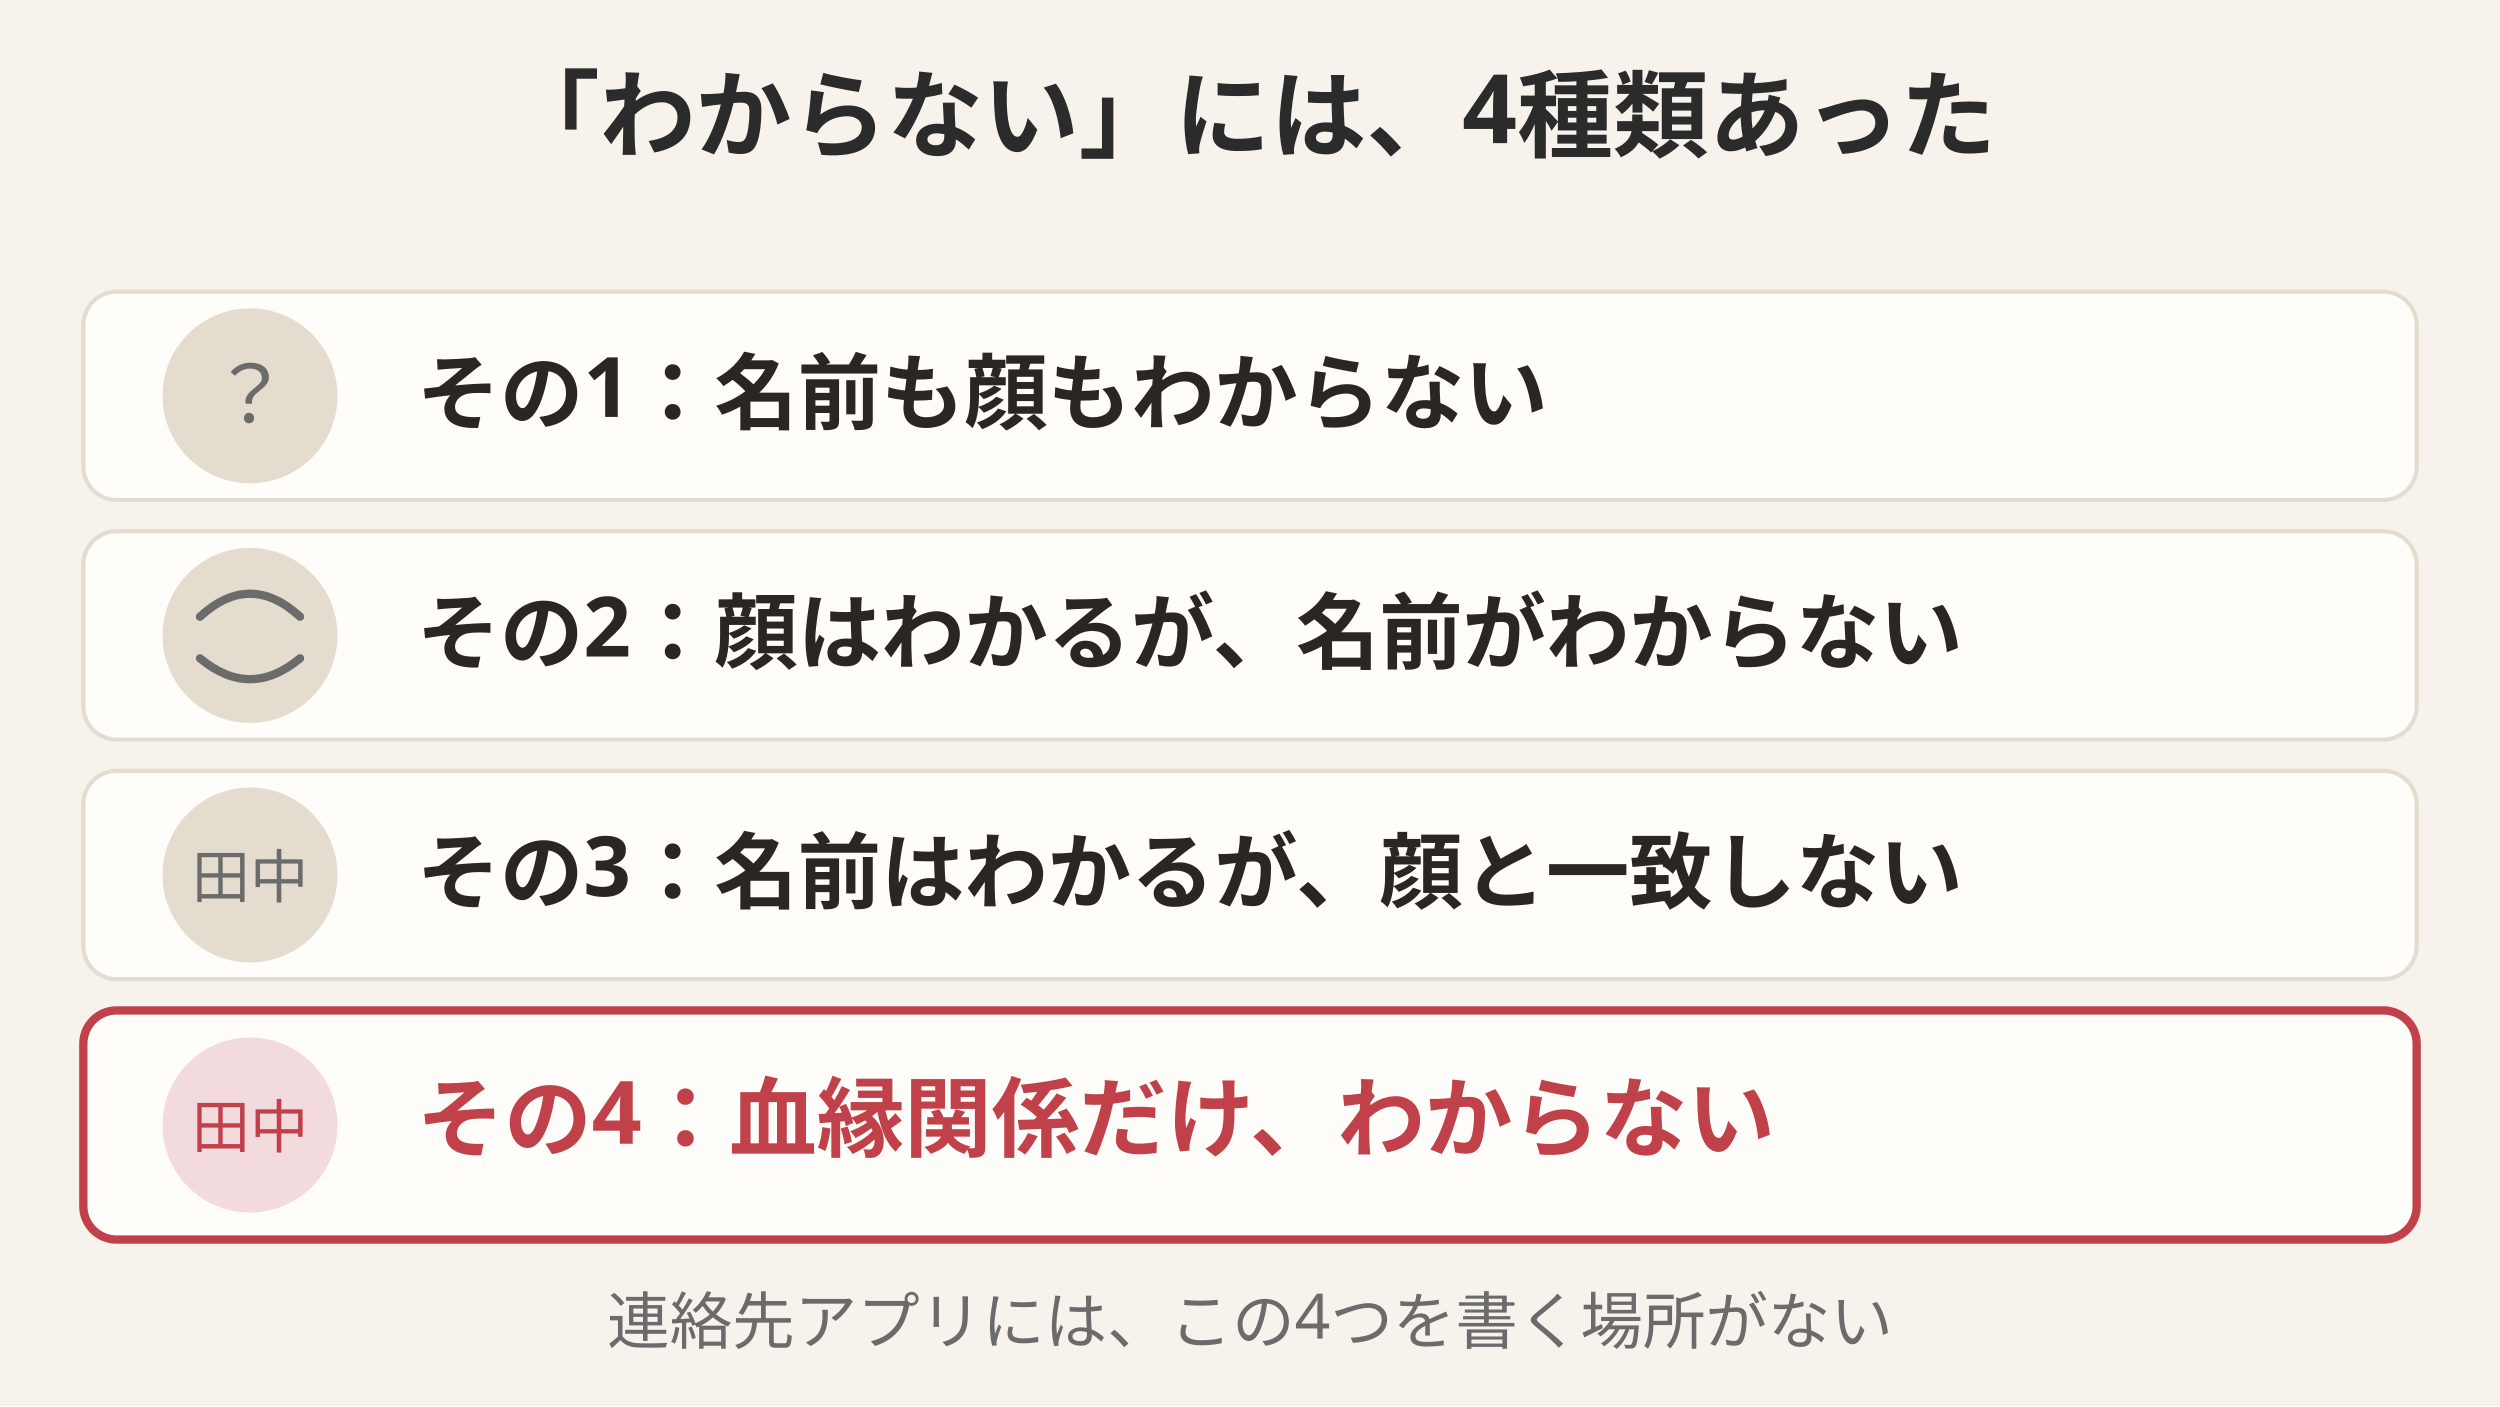
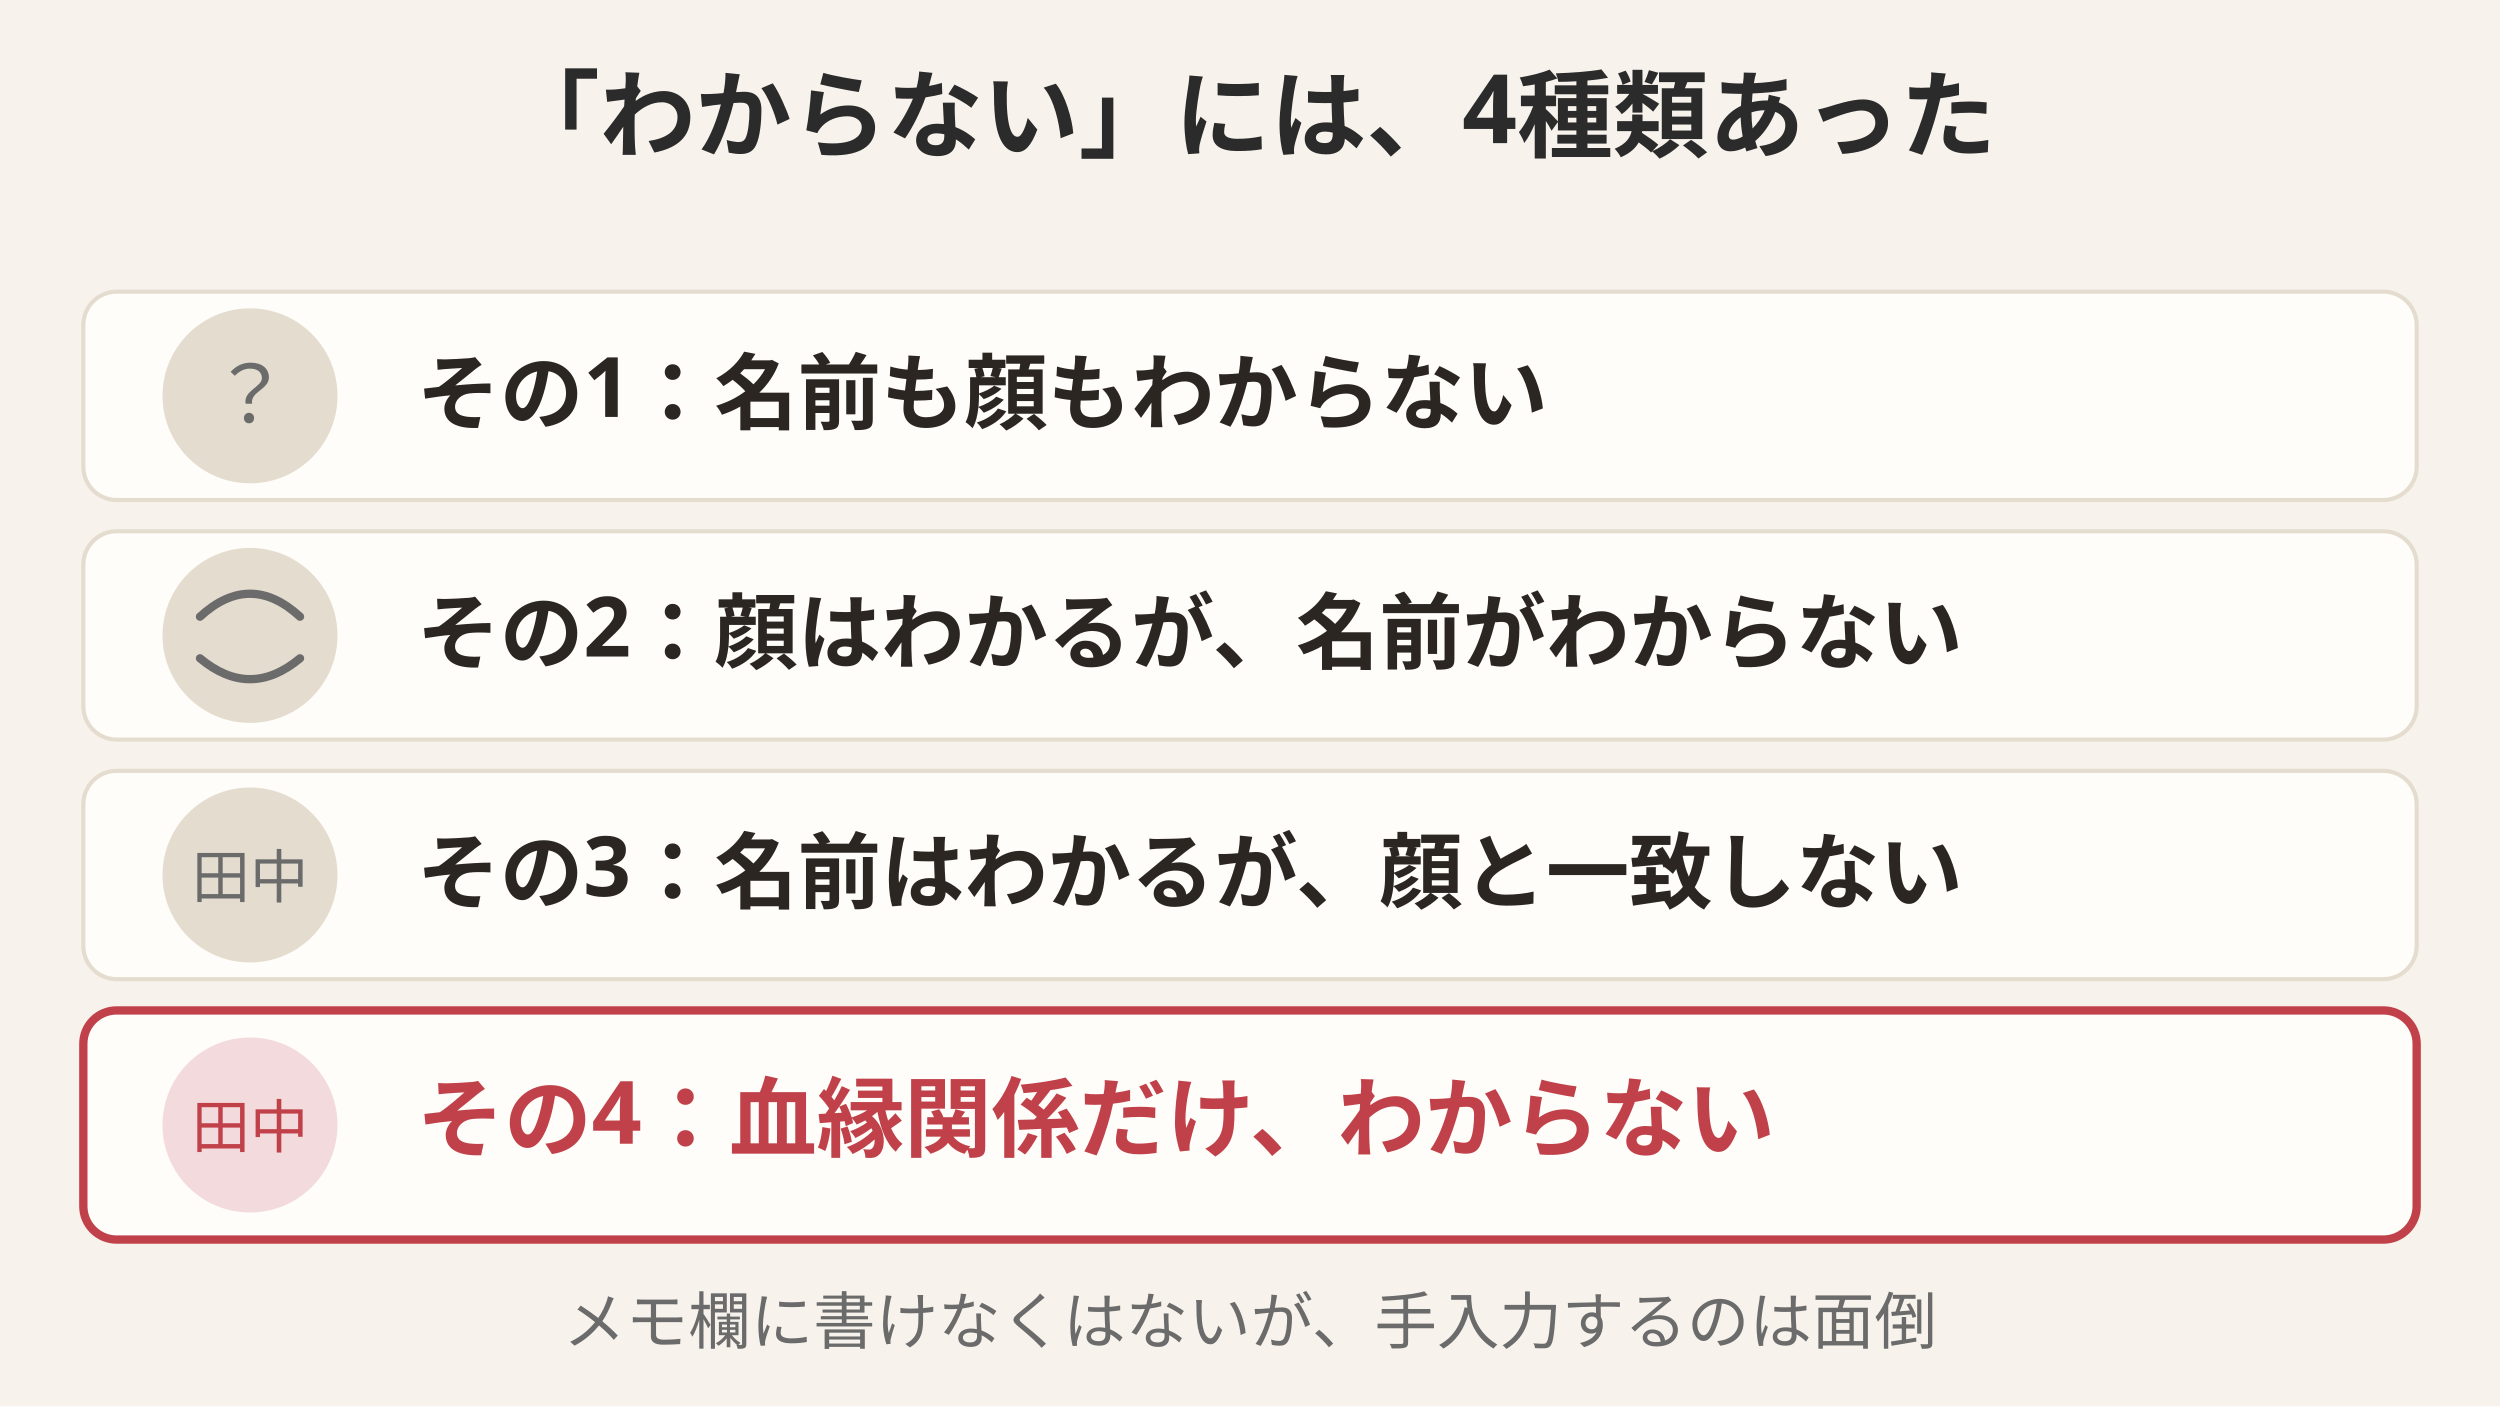
<svg xmlns="http://www.w3.org/2000/svg" width="1200" height="675" viewBox="0 0 1200 675">
  <defs>
    <style>text{font-family:"IPAGothic","IPAPGothic",sans-serif;}</style>
  </defs>
  <rect width="1200" height="675" fill="#f7f3ec" />
  <text x="600" y="72" text-anchor="middle" font-size="46" fill="#2b2b2b" font-weight="bold">「わからない」には、4種類あった</text>
  <g>
    <rect x="40" y="140" width="1120" height="100" rx="16" fill="#fffdf9" stroke="#e4ddcf" stroke-width="2" />
    <circle cx="120" cy="190" r="42" fill="#e4ddcf" />
    <text x="120" y="203" text-anchor="middle" font-size="38" fill="#6b6b6b">？</text>
    <text x="200" y="203" font-size="40" fill="#2b2622" font-weight="bold">その1：名前も顔もわからない</text>
  </g>
  <g>
    <rect x="40" y="255" width="1120" height="100" rx="16" fill="#fffdf9" stroke="#e4ddcf" stroke-width="2" />
    <circle cx="120" cy="305" r="42" fill="#e4ddcf" />
    <path d="M96 296 q24 -22 48 0 M96 316 q24 20 48 0" stroke="#6b6b6b" stroke-width="4" fill="none" stroke-linecap="round" />
    <text x="200" y="318" font-size="40" fill="#2b2622" font-weight="bold">その2：顔はわかるが、名前がわからない</text>
  </g>
  <g>
    <rect x="40" y="370" width="1120" height="100" rx="16" fill="#fffdf9" stroke="#e4ddcf" stroke-width="2" />
    <circle cx="120" cy="420" r="42" fill="#e4ddcf" />
    <text x="120" y="431" text-anchor="middle" font-size="28" fill="#6b6b6b">田中</text>
    <text x="200" y="433" font-size="40" fill="#2b2622" font-weight="bold">その3：名前はわかるが、顔と一致しない</text>
  </g>
  <g>
    <rect x="40" y="485" width="1120" height="110" rx="16" fill="#fffdf9" stroke="#c0414a" stroke-width="4" />
    <circle cx="120" cy="540" r="42" fill="#f3dadc" />
    <text x="120" y="551" text-anchor="middle" font-size="28" fill="#c0414a">田中</text>
    <text x="200" y="552" font-size="42" fill="#c0414a" font-weight="bold">その4：血縁関係だけ、わからない</text>
  </g>
-   <text x="600" y="645" text-anchor="middle" font-size="30" fill="#6b6b6b">連絡先アプリには、この4つを書く場所がない</text>
+   <text x="600" y="645" text-anchor="middle" font-size="30" fill="#6b6b6b">メモ欄に書けなくはないが、手入力するのは面倒</text>
</svg>
